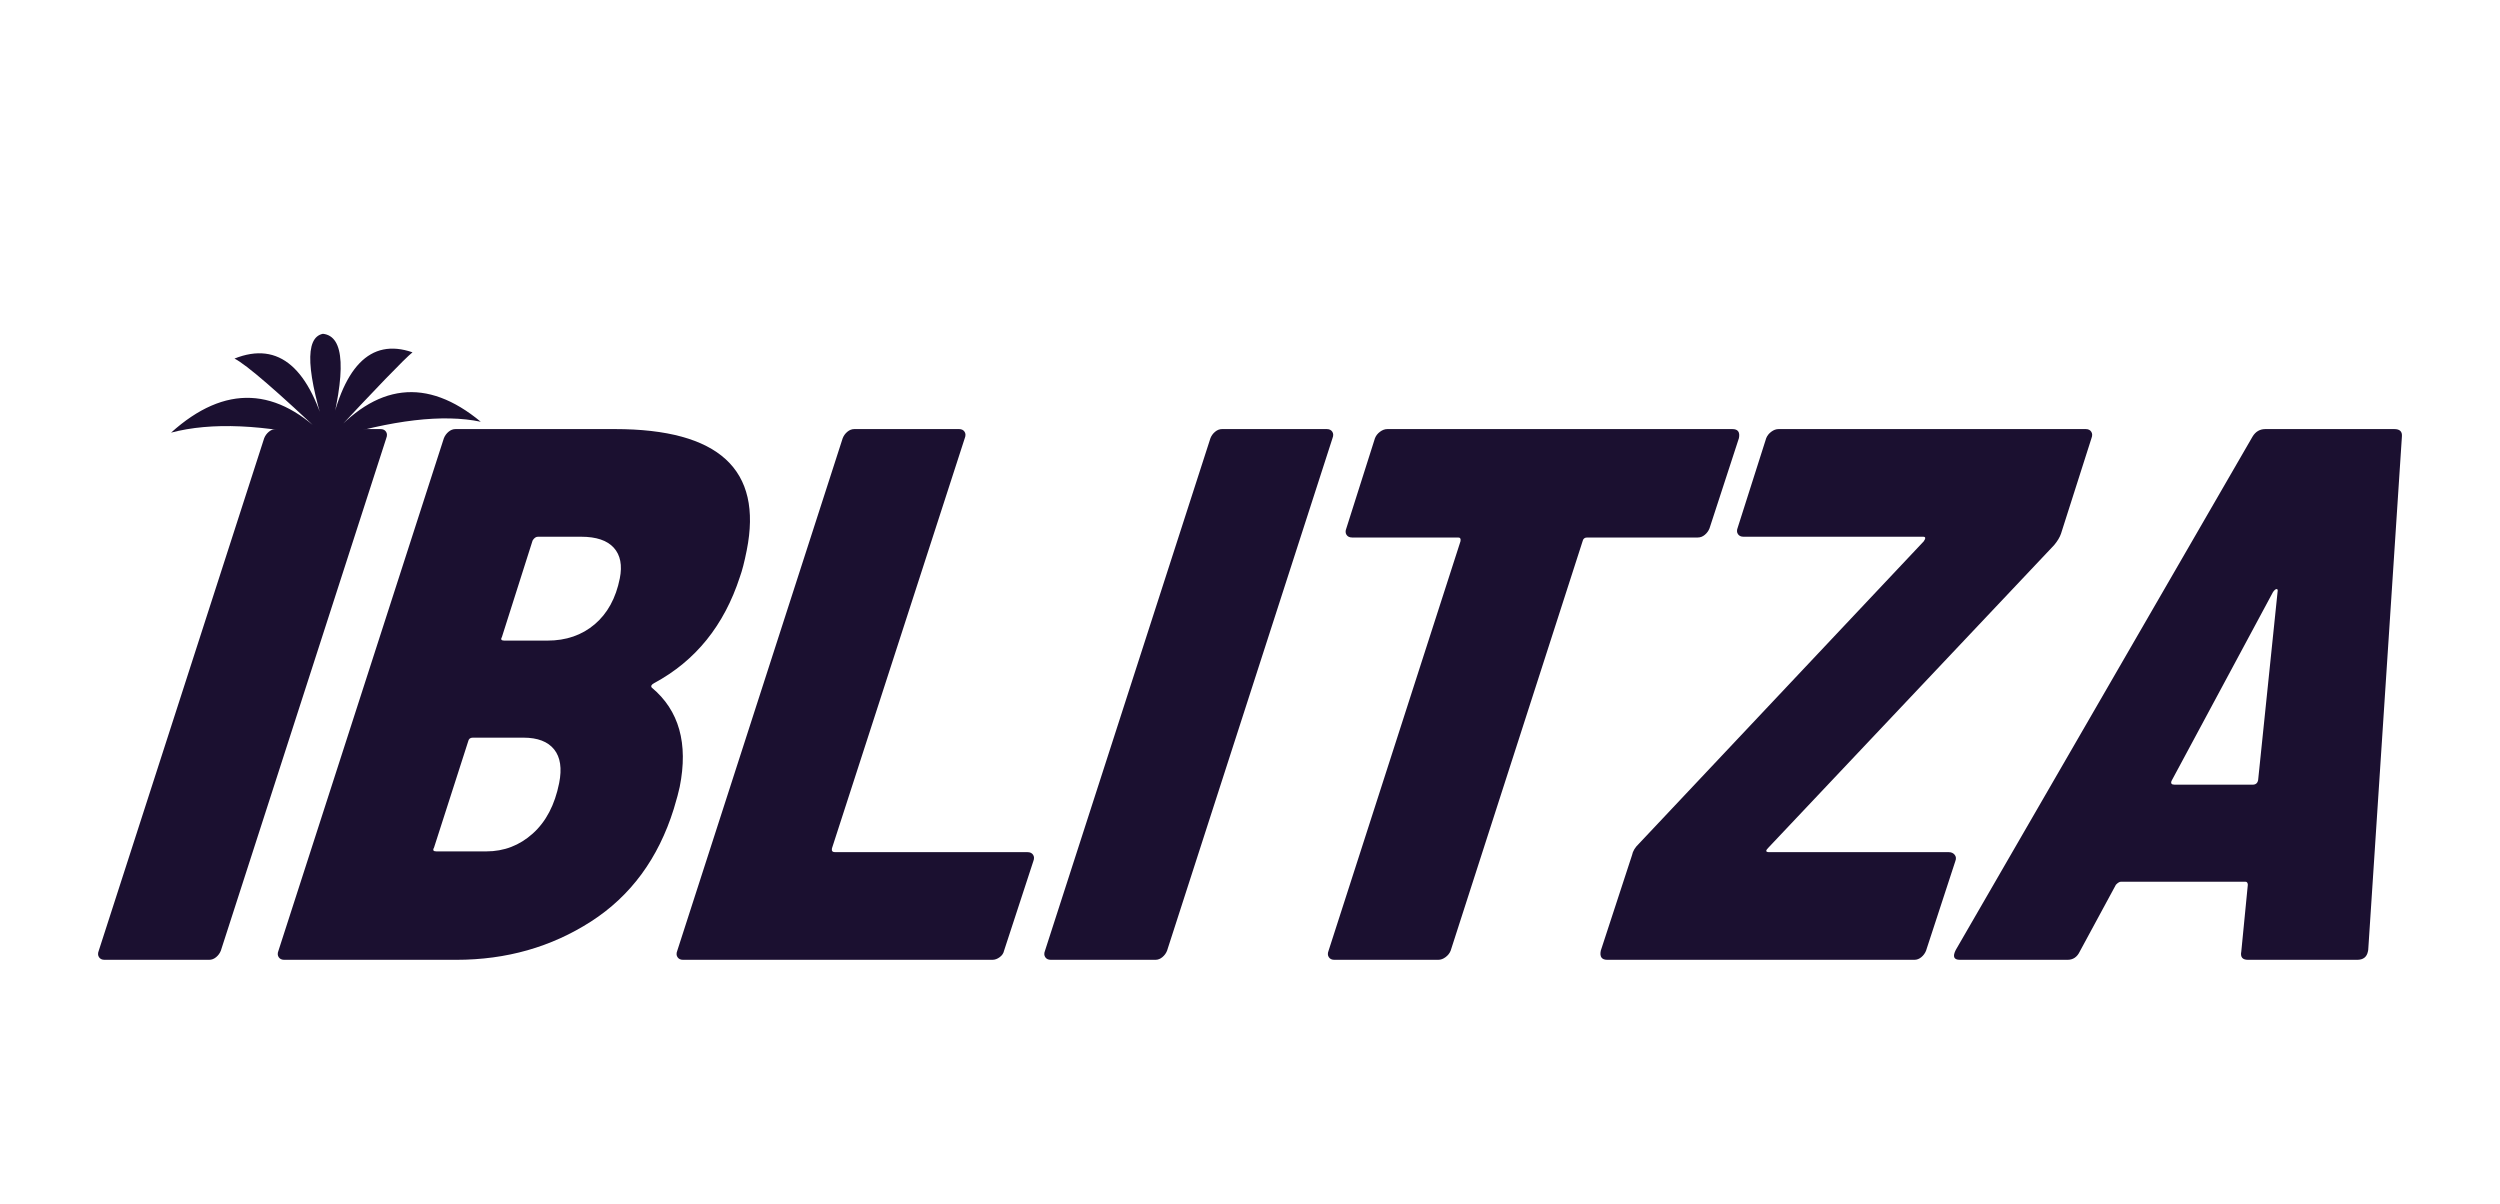
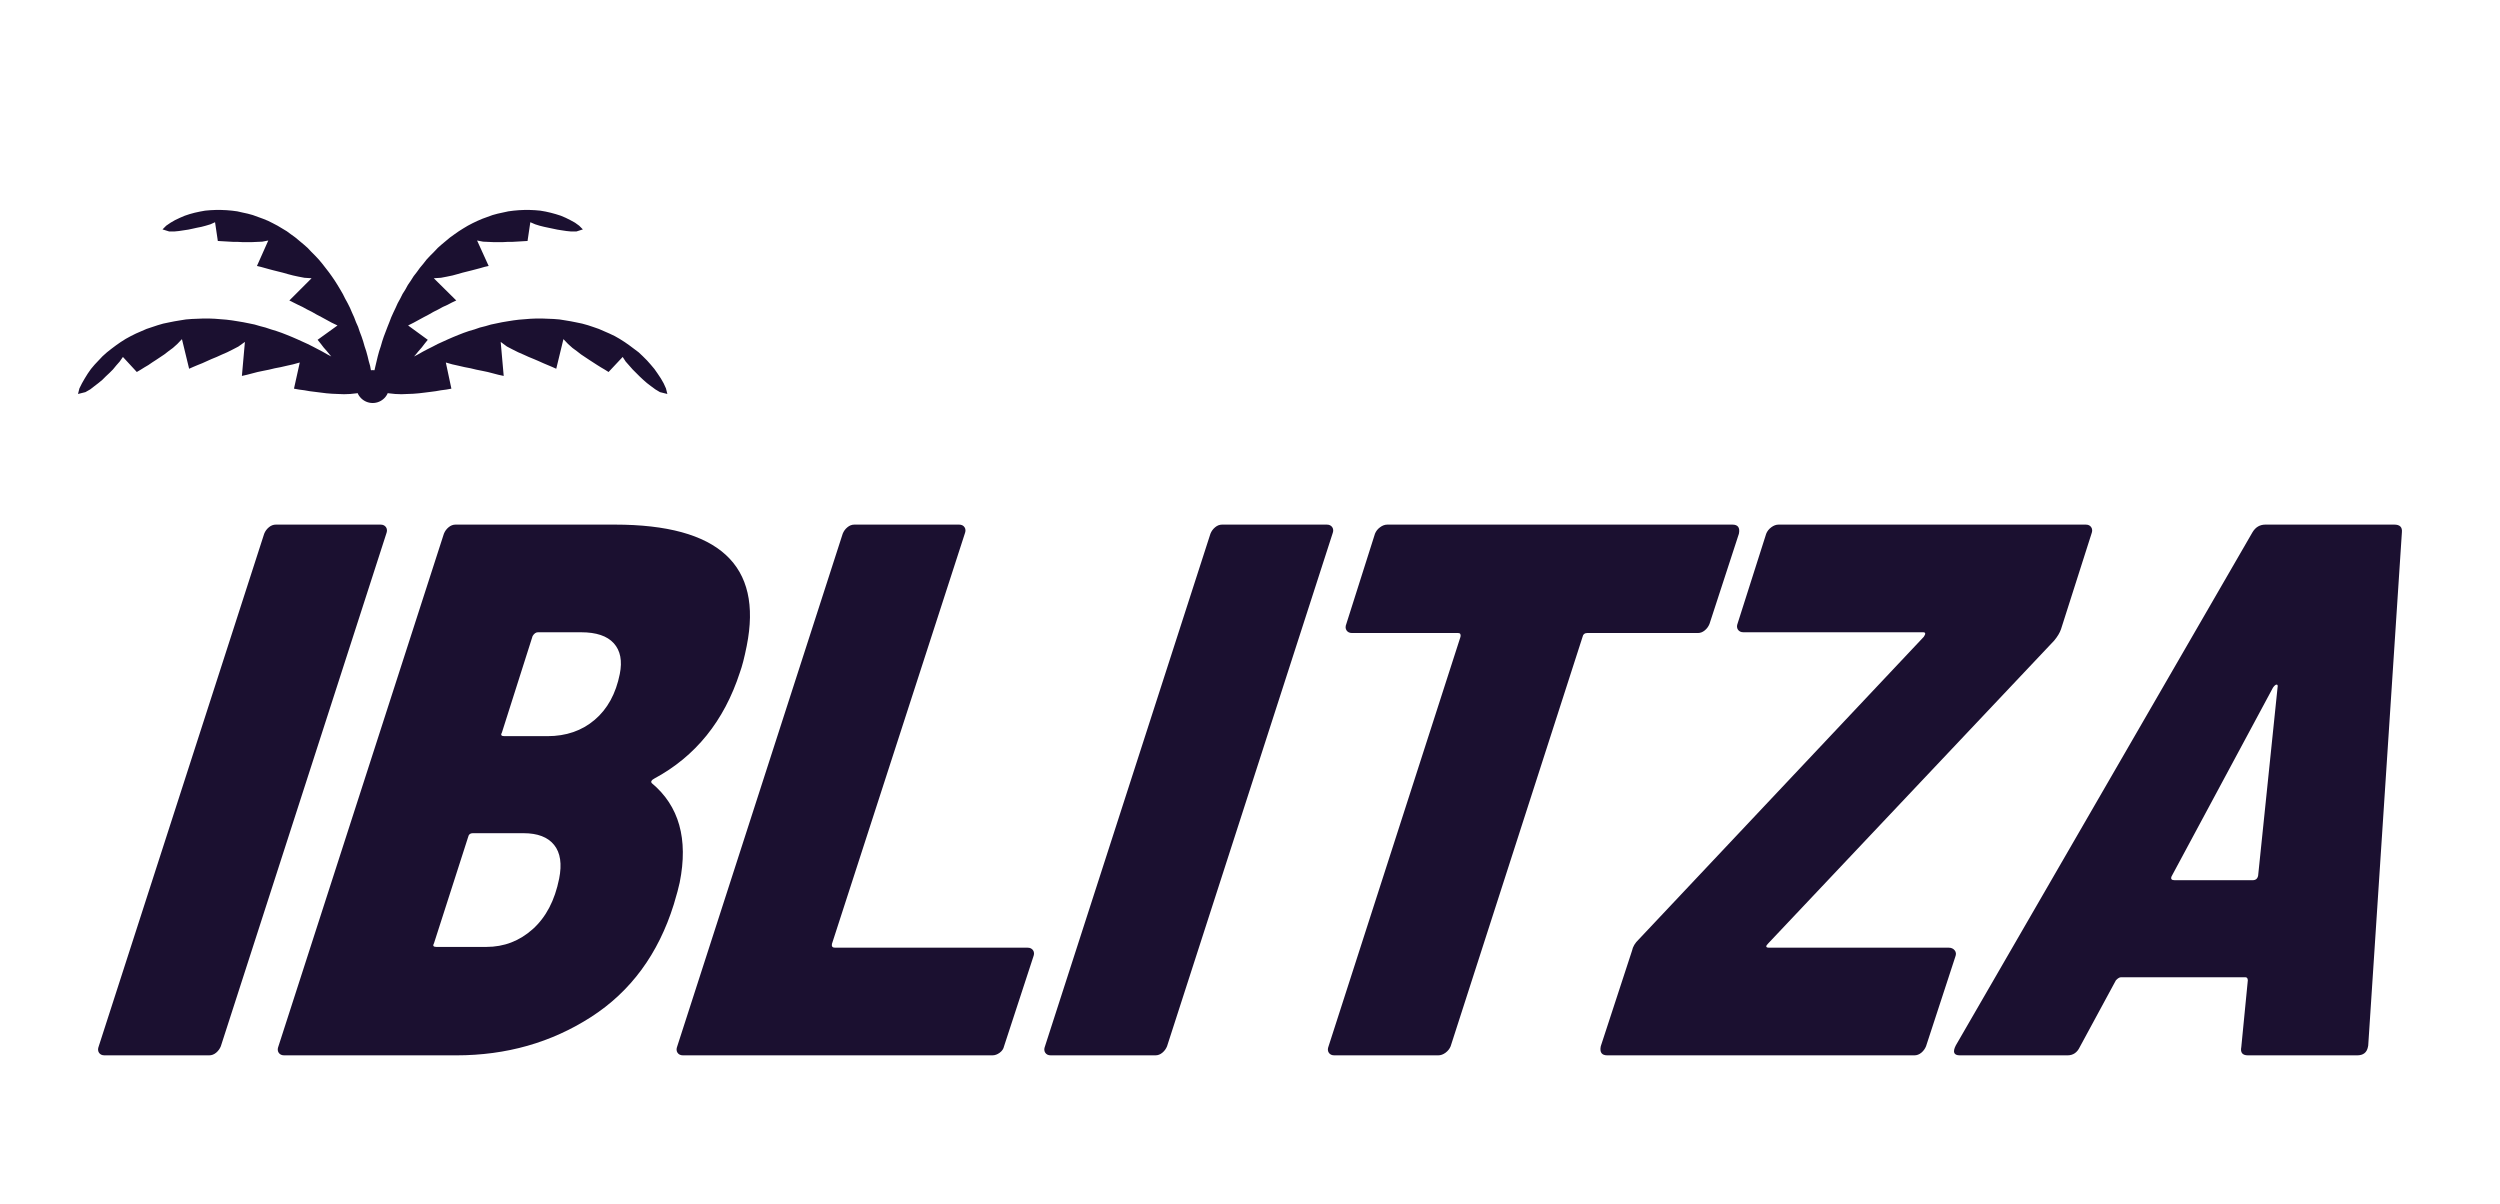
<svg xmlns="http://www.w3.org/2000/svg" viewBox="0 0 1080 520" width="1080" height="520">
  <defs />
-   <path d="M141.8,189.9 Q153.6,145.7 139.5,144.2 Q127.5,146.6 141.8,189.9Z M141.8,189.9 Q172.9,156.5 178.2,152.2 Q150.7,142.7 141.8,189.9Z M141.8,189.9 Q183.4,177.1 207.7,182.2 Q172.7,153.2 141.8,189.9Z M141.8,189.9 Q130.1,143.4 101.3,154.9 Q109.0,158.8 141.8,189.9Z M141.8,189.9 Q108.9,155.4 73.9,186.9 Q100.0,180.0 141.8,189.9Z" fill="#1b1030" />
-   <path d="M42.66 410.71 114.13 189.29Q114.79 187.65 116.16 186.51Q117.54 185.36 119.18 185.36H164.38Q166.01 185.36 166.77 186.51Q167.52 187.65 166.87 189.29L95.40 410.71Q94.74 412.35 93.37 413.49Q91.99 414.64 90.35 414.64H45.15Q43.51 414.64 42.76 413.49Q42.01 412.35 42.66 410.71ZM197.13 414.64H122.78Q121.14 414.64 120.39 413.49Q119.63 412.35 120.29 410.71L191.76 189.29Q192.42 187.65 193.79 186.51Q195.17 185.36 196.80 185.36H265.59Q333.06 185.36 322.58 237.77Q321.08 245.30 319.63 249.23Q309.41 280.67 282.62 295.09Q280.79 296.07 281.57 297.05Q299.26 311.79 293.63 339.96Q293.04 342.91 291.07 349.46Q281.05 381.56 255.30 398.10Q229.56 414.64 197.13 414.64ZM230.08 233.51 216.85 275.11Q215.87 276.74 217.83 276.74H236.50Q248.62 276.74 256.91 269.70Q265.20 262.66 267.75 249.89Q269.45 241.37 265.16 236.62Q260.87 231.87 251.05 231.87H232.38Q231.07 231.87 230.08 233.51ZM241.55 338.32Q243.45 328.82 239.39 323.75Q235.32 318.67 226.15 318.67H204.21Q202.57 318.67 202.24 320.31L187.50 366.16Q186.52 367.80 188.48 367.80H210.10Q221.57 367.80 230.15 360.10Q238.73 352.41 241.55 338.32ZM292.58 410.71 364.05 189.29Q364.70 187.65 366.08 186.51Q367.46 185.36 369.09 185.36H414.30Q415.93 185.36 416.69 186.51Q417.44 187.65 416.78 189.29L359.40 366.49Q359.07 368.13 360.71 368.13H443.91Q445.54 368.13 446.30 369.28Q447.05 370.42 446.39 372.06L433.75 410.71Q433.42 412.35 431.88 413.49Q430.35 414.64 428.71 414.64H295.07Q293.43 414.64 292.68 413.49Q291.92 412.35 292.58 410.71ZM451.44 410.71 522.91 189.29Q523.56 187.65 524.94 186.51Q526.32 185.36 527.95 185.36H573.16Q574.79 185.36 575.55 186.51Q576.30 187.65 575.64 189.29L504.17 410.71Q503.52 412.35 502.14 413.49Q500.77 414.64 499.13 414.64H453.93Q452.29 414.64 451.54 413.49Q450.78 412.35 451.44 410.71ZM751.21 189.29 738.50 228.27Q737.85 229.91 736.47 231.05Q735.09 232.20 733.46 232.20H685.63Q684.00 232.20 683.67 233.84L626.68 410.71Q626.02 412.35 624.48 413.49Q622.94 414.64 621.30 414.64H576.43Q574.79 414.64 574.04 413.49Q573.29 412.35 573.94 410.71L630.93 233.84Q631.26 232.20 629.95 232.20H584.10Q582.46 232.20 581.70 231.05Q580.95 229.91 581.61 228.27L593.99 189.29Q594.64 187.65 596.18 186.51Q597.72 185.36 599.36 185.36H748.39Q752.00 185.36 751.21 189.29ZM691.53 410.71 705.03 369.44Q705.55 366.82 707.97 364.53L831.07 233.84Q832.44 231.87 830.80 231.87H753.18Q751.54 231.87 750.78 230.72Q750.03 229.58 750.69 227.94L763.00 189.29Q763.66 187.65 765.20 186.51Q766.74 185.36 768.37 185.36H901.03Q902.67 185.36 903.42 186.51Q904.17 187.65 903.52 189.29L890.35 230.56Q889.57 232.85 887.40 235.47L763.98 366.16Q761.95 368.13 764.25 368.13H841.87Q843.51 368.13 844.43 369.28Q845.35 370.42 844.69 372.06L832.05 410.71Q831.39 412.35 830.02 413.49Q828.64 414.64 827.00 414.64H694.35Q690.74 414.64 691.53 410.71ZM968.24 411.04 971.06 382.21Q970.99 380.90 970.01 380.90H916.29Q915.31 380.90 914.07 382.21L898.47 411.04Q896.77 414.64 893.17 414.64H846.66Q842.73 414.64 844.89 410.38L973.09 188.63Q975.06 185.36 978.66 185.36H1034.34Q1037.94 185.36 1037.62 188.63L1023.07 410.38L1022.94 411.04Q1022.22 414.64 1018.29 414.64H971.12Q967.52 414.64 968.24 411.04ZM939.42 338.98H973.16Q975.12 338.98 975.51 337.01L983.90 255.78Q984.16 254.47 983.51 254.47Q982.85 254.47 981.93 255.78L938.11 337.34Q937.45 338.98 939.42 338.98Z" fill="#1b1030" />
+   <g fill="#1b1030">
+     <path d="M161.0,167.0 L162.7,165.1 L164.5,163.5 L166.4,162.1 L168.4,160.7 L170.4,159.3 L172.4,158.0 L174.4,156.7 L176.4,155.5 L178.5,154.2 L180.6,153.1 L182.7,151.9 L184.8,150.8 L187.0,149.7 L189.1,148.6 L191.3,147.6 L193.5,146.6 L195.8,145.6 L198.0,144.7 L200.3,143.8 L202.6,143.0 L205.0,142.3 L207.3,141.5 L209.7,140.9 L212.1,140.2 L214.5,139.7 L216.9,139.2 L219.3,138.8 L221.8,138.4 L224.2,138.1 L226.7,137.9 L229.2,137.7 L231.7,137.6 L234.2,137.6 L236.7,137.7 L239.2,137.8 L241.7,138.0 L244.2,138.4 L246.6,138.8 L249.1,139.3 L251.5,139.8 L254.0,140.5 L256.4,141.3 L258.7,142.1 L261.0,143.1 L263.3,144.1 L265.6,145.2 L267.7,146.4 L269.9,147.8 L271.9,149.2 L273.9,150.7 L275.9,152.2 L277.7,153.9 L279.5,155.7 L281.1,157.5 L282.7,159.4 L284.1,161.4 L285.5,163.5 L286.7,165.6 L287.7,167.8 L288.3,170.2 L288.3,170.2 L285.1,169.4 L283.1,168.2 L281.2,166.8 L279.5,165.5 L277.9,164.1 L276.3,162.6 L274.8,161.1 L273.3,159.6 L271.8,157.9 L270.3,156.2 L269.0,154.2 L262.9,160.7 L261.3,159.7 L259.6,158.7 L258.0,157.7 L256.3,156.6 L254.6,155.5 L252.8,154.3 L251.0,153.1 L249.2,151.7 L247.3,150.3 L245.4,148.6 L243.4,146.5 L240.3,159.3 L238.5,158.5 L236.6,157.7 L234.7,156.9 L232.7,156.0 L230.6,155.1 L228.4,154.2 L226.2,153.2 L223.9,152.2 L221.5,151.0 L219.0,149.7 L216.3,147.7 L217.6,162.4 L215.3,161.9 L213.0,161.3 L210.7,160.7 L208.3,160.2 L205.8,159.7 L203.3,159.1 L200.7,158.6 L198.1,158.0 L195.4,157.4 L192.6,156.6 L195.0,167.9 L192.8,168.3 L190.5,168.6 L188.2,169.0 L185.9,169.3 L183.5,169.6 L181.0,169.9 L178.6,170.1 L176.0,170.2 L173.4,170.3 L170.7,170.2 L167.9,169.9 L164.9,169.3 L161.0,167.0Z M161.0,167.0 L160.9,164.7 L161.3,162.5 L161.7,160.3 L162.2,158.1 L162.7,156.0 L163.2,153.9 L163.8,151.7 L164.5,149.6 L165.1,147.5 L165.8,145.4 L166.6,143.3 L167.4,141.2 L168.2,139.2 L169.0,137.1 L169.9,135.1 L170.9,133.0 L171.8,131.0 L172.9,129.0 L173.9,127.0 L175.1,125.1 L176.2,123.1 L177.5,121.2 L178.7,119.3 L180.1,117.5 L181.4,115.7 L182.9,113.9 L184.3,112.1 L185.9,110.4 L187.5,108.8 L189.1,107.1 L190.8,105.6 L192.6,104.1 L194.4,102.6 L196.2,101.3 L198.2,99.9 L200.1,98.7 L202.1,97.5 L204.2,96.4 L206.3,95.4 L208.4,94.5 L210.6,93.7 L212.8,92.9 L215.0,92.3 L217.3,91.8 L219.6,91.3 L221.9,91.0 L224.2,90.8 L226.5,90.7 L228.8,90.7 L231.1,90.8 L233.4,91.0 L235.7,91.4 L237.9,91.9 L240.1,92.5 L242.3,93.2 L244.4,94.1 L246.4,95.1 L248.4,96.2 L250.2,97.5 L251.8,99.1 L251.8,99.1 L249.0,100.0 L246.7,100.0 L244.7,99.8 L242.7,99.5 L240.8,99.2 L238.9,98.8 L237.0,98.4 L235.1,98.0 L233.1,97.5 L231.2,96.9 L229.1,96.0 L227.9,104.1 L226.2,104.2 L224.5,104.3 L222.8,104.4 L221.0,104.5 L219.1,104.5 L217.2,104.6 L215.3,104.6 L213.2,104.6 L211.0,104.5 L208.7,104.4 L206.1,103.9 L211.1,114.9 L209.3,115.3 L207.6,115.8 L205.7,116.3 L203.8,116.8 L201.8,117.3 L199.8,117.8 L197.7,118.4 L195.5,119.0 L193.1,119.5 L190.5,120.0 L187.4,120.2 L197.1,129.8 L195.2,130.7 L193.3,131.7 L191.3,132.6 L189.3,133.7 L187.3,134.7 L185.2,135.9 L183.1,137.0 L180.9,138.2 L178.7,139.4 L176.3,140.6 L184.8,146.8 L183.5,148.4 L182.2,150.1 L180.8,151.7 L179.4,153.4 L178.0,155.0 L176.5,156.7 L174.9,158.3 L173.2,160.0 L171.5,161.6 L169.6,163.2 L167.5,164.8 L165.1,166.2 L161.0,167.0Z M161.0,167.0 L159.4,165.1 L157.5,163.5 L155.6,162.1 L153.6,160.7 L151.7,159.3 L149.7,158.0 L147.6,156.7 L145.6,155.5 L143.5,154.2 L141.4,153.1 L139.3,151.9 L137.2,150.8 L135.1,149.7 L132.9,148.6 L130.7,147.6 L128.5,146.6 L126.2,145.6 L124.0,144.7 L121.7,143.8 L119.4,143.0 L117.1,142.3 L114.7,141.5 L112.4,140.9 L110.0,140.2 L107.6,139.7 L105.1,139.2 L102.7,138.8 L100.2,138.4 L97.8,138.1 L95.3,137.9 L92.8,137.7 L90.3,137.6 L87.8,137.6 L85.3,137.7 L82.8,137.8 L80.3,138.0 L77.8,138.4 L75.4,138.8 L72.9,139.3 L70.5,139.8 L68.1,140.5 L65.7,141.3 L63.3,142.1 L61.0,143.1 L58.7,144.1 L56.5,145.2 L54.3,146.4 L52.1,147.8 L50.1,149.2 L48.1,150.7 L46.2,152.2 L44.3,153.9 L42.6,155.7 L40.9,157.5 L39.3,159.4 L37.9,161.4 L36.6,163.5 L35.4,165.6 L34.3,167.8 L33.7,170.2 L33.7,170.2 L36.9,169.4 L39.0,168.2 L40.8,166.8 L42.5,165.5 L44.2,164.1 L45.7,162.6 L47.3,161.1 L48.8,159.6 L50.2,157.9 L51.7,156.2 L53.1,154.2 L59.1,160.7 L60.8,159.7 L62.4,158.7 L64.1,157.7 L65.7,156.6 L67.4,155.5 L69.2,154.3 L71.0,153.1 L72.8,151.7 L74.7,150.3 L76.6,148.6 L78.6,146.5 L81.7,159.3 L83.5,158.5 L85.4,157.7 L87.4,156.9 L89.4,156.0 L91.4,155.1 L93.6,154.2 L95.8,153.2 L98.1,152.2 L100.5,151.0 L103.0,149.7 L105.8,147.7 L104.5,162.4 L106.7,161.9 L109.0,161.3 L111.3,160.7 L113.7,160.2 L116.2,159.7 L118.7,159.1 L121.3,158.6 L123.9,158.0 L126.6,157.4 L129.5,156.6 L127.0,167.9 L129.2,168.3 L131.5,168.6 L133.8,169.0 L136.2,169.3 L138.6,169.6 L141.0,169.9 L143.5,170.1 L146.0,170.2 L148.6,170.3 L151.3,170.2 L154.1,169.9 L157.1,169.3 L161.0,167.0Z M161.0,167.0 L161.1,164.7 L160.8,162.5 L160.3,160.3 L159.9,158.1 L159.3,156.0 L158.8,153.9 L158.2,151.7 L157.5,149.6 L156.9,147.5 L156.2,145.4 L155.4,143.3 L154.7,141.2 L153.8,139.2 L153.0,137.1 L152.1,135.1 L151.2,133.0 L150.2,131.0 L149.1,129.0 L148.1,127.0 L147.0,125.1 L145.8,123.1 L144.6,121.2 L143.3,119.3 L142.0,117.5 L140.6,115.7 L139.2,113.9 L137.7,112.1 L136.1,110.4 L134.5,108.8 L132.9,107.1 L131.2,105.6 L129.4,104.1 L127.6,102.6 L125.8,101.3 L123.9,99.9 L121.9,98.7 L119.9,97.5 L117.8,96.4 L115.8,95.4 L113.6,94.5 L111.4,93.7 L109.2,92.9 L107.0,92.3 L104.7,91.8 L102.5,91.3 L100.2,91.0 L97.9,90.8 L95.5,90.7 L93.2,90.7 L90.9,90.8 L88.6,91.0 L86.4,91.4 L84.1,91.9 L81.9,92.5 L79.8,93.2 L77.7,94.1 L75.6,95.1 L73.7,96.2 L71.8,97.5 L70.2,99.1 L70.2,99.1 L73.1,100.0 L75.3,100.0 L77.3,99.8 L79.3,99.5 L81.3,99.2 L83.2,98.8 L85.0,98.4 L87.0,98.0 L88.9,97.5 L90.9,96.9 L92.9,96.0 L94.1,104.1 L95.8,104.2 L97.5,104.3 L99.3,104.4 L101.0,104.5 L102.9,104.5 L104.8,104.6 L106.7,104.6 L108.8,104.6 L111.0,104.5 L113.3,104.4 L115.9,103.9 L111.0,114.9 L112.7,115.3 L114.5,115.8 L116.3,116.3 L118.2,116.8 L120.2,117.3 L122.2,117.8 L124.3,118.4 L126.6,119.0 L128.9,119.5 L131.5,120.0 L134.6,120.2 L125.0,129.8 L126.8,130.7 L128.8,131.7 L130.7,132.6 L132.7,133.7 L134.7,134.7 L136.8,135.9 L138.9,137.0 L141.1,138.2 L143.3,139.4 L145.8,140.6 L137.2,146.8 L138.5,148.4 L139.8,150.1 L141.2,151.7 L142.6,153.4 L144.0,155.0 L145.6,156.7 L147.1,158.3 L148.8,160.0 L150.5,161.6 L152.4,163.2 L154.5,164.8 L156.9,166.2 L161.0,167.0Z" />
+     <circle cx="161.0" cy="167.0" r="7.1" />
+   </g>
+   <path d="M42.66 451.98 114.13 230.56Q114.79 228.92 116.16 227.78Q117.54 226.63 119.18 226.63H164.38Q166.01 226.63 166.77 227.78Q167.52 228.92 166.87 230.56L95.40 451.98Q94.74 453.62 93.37 454.77Q91.99 455.91 90.35 455.91H45.15Q43.51 455.91 42.76 454.77Q42.01 453.62 42.66 451.98ZM197.13 455.91H122.78Q121.14 455.91 120.39 454.77Q119.63 453.62 120.29 451.98L191.76 230.56Q192.42 228.92 193.79 227.78Q195.17 226.63 196.80 226.63H265.59Q333.06 226.63 322.58 279.04Q321.08 286.57 319.63 290.50Q309.41 321.95 282.62 336.36Q280.79 337.34 281.57 338.32Q299.26 353.06 293.63 381.23Q293.04 384.18 291.07 390.73Q281.05 422.83 255.30 439.37Q229.56 455.91 197.13 455.91ZM230.08 274.78 216.85 316.38Q215.87 318.02 217.83 318.02H236.50Q248.62 318.02 256.91 310.97Q265.20 303.93 267.75 291.16Q269.45 282.64 265.16 277.89Q260.87 273.14 251.05 273.14H232.38Q231.07 273.14 230.08 274.78ZM241.55 379.59Q243.45 370.09 239.39 365.02Q235.32 359.94 226.15 359.94H204.21Q202.57 359.94 202.24 361.58L187.50 407.44Q186.52 409.07 188.48 409.07H210.10Q221.57 409.07 230.15 401.38Q238.73 393.68 241.55 379.59ZM292.58 451.98 364.05 230.56Q364.70 228.92 366.08 227.78Q367.46 226.63 369.09 226.63H414.30Q415.93 226.63 416.69 227.78Q417.44 228.92 416.78 230.56L359.40 407.76Q359.07 409.40 360.71 409.40H443.91Q445.54 409.40 446.30 410.55Q447.05 411.69 446.39 413.33L433.75 451.98Q433.42 453.62 431.88 454.77Q430.35 455.91 428.71 455.91H295.07Q293.43 455.91 292.68 454.77Q291.92 453.62 292.58 451.98ZM451.44 451.98 522.91 230.56Q523.56 228.92 524.94 227.78Q526.32 226.63 527.95 226.63H573.16Q574.79 226.63 575.55 227.78Q576.30 228.92 575.64 230.56L504.17 451.98Q503.52 453.62 502.14 454.77Q500.77 455.91 499.13 455.91H453.93Q452.29 455.91 451.54 454.77Q450.78 453.62 451.44 451.98ZM751.21 230.56 738.50 269.54Q737.85 271.18 736.47 272.32Q735.09 273.47 733.46 273.47H685.63Q684.00 273.47 683.67 275.11L626.68 451.98Q626.02 453.62 624.48 454.77Q622.94 455.91 621.30 455.91H576.43Q574.79 455.91 574.04 454.77Q573.29 453.62 573.94 451.98L630.93 275.11Q631.26 273.47 629.95 273.47H584.10Q582.46 273.47 581.70 272.32Q580.95 271.18 581.61 269.54L593.99 230.56Q594.64 228.92 596.18 227.78Q597.72 226.63 599.36 226.63H748.39Q752.00 226.63 751.21 230.56ZM691.53 451.98 705.03 410.71Q705.55 408.09 707.97 405.80L831.07 275.11Q832.44 273.14 830.80 273.14H753.18Q751.54 273.14 750.78 271.99Q750.03 270.85 750.69 269.21L763.00 230.56Q763.66 228.92 765.20 227.78Q766.74 226.63 768.37 226.63H901.03Q902.67 226.63 903.42 227.78Q904.17 228.92 903.52 230.56L890.35 271.83Q889.57 274.12 887.40 276.74L763.98 407.44Q761.95 409.40 764.25 409.40H841.87Q843.51 409.40 844.43 410.55Q845.35 411.69 844.69 413.33L832.05 451.98Q831.39 453.62 830.02 454.77Q828.64 455.91 827.00 455.91H694.35Q690.74 455.91 691.53 451.98ZM968.24 452.31 971.06 423.49Q970.99 422.17 970.01 422.17H916.29Q915.31 422.17 914.07 423.49L898.47 452.31Q896.77 455.91 893.17 455.91H846.66Q842.73 455.91 844.89 451.65L973.09 229.91Q975.06 226.63 978.66 226.63H1034.34Q1037.94 226.63 1037.62 229.91L1023.07 451.65L1022.94 452.31Q1022.22 455.91 1018.29 455.91H971.12Q967.52 455.91 968.24 452.31ZM939.42 380.25H973.16Q975.12 380.25 975.51 378.28L983.90 297.05Q984.16 295.74 983.51 295.74Q982.85 295.74 981.93 297.05L938.11 378.61Q937.45 380.25 939.42 380.25Z" fill="#1b1030" />
</svg>
